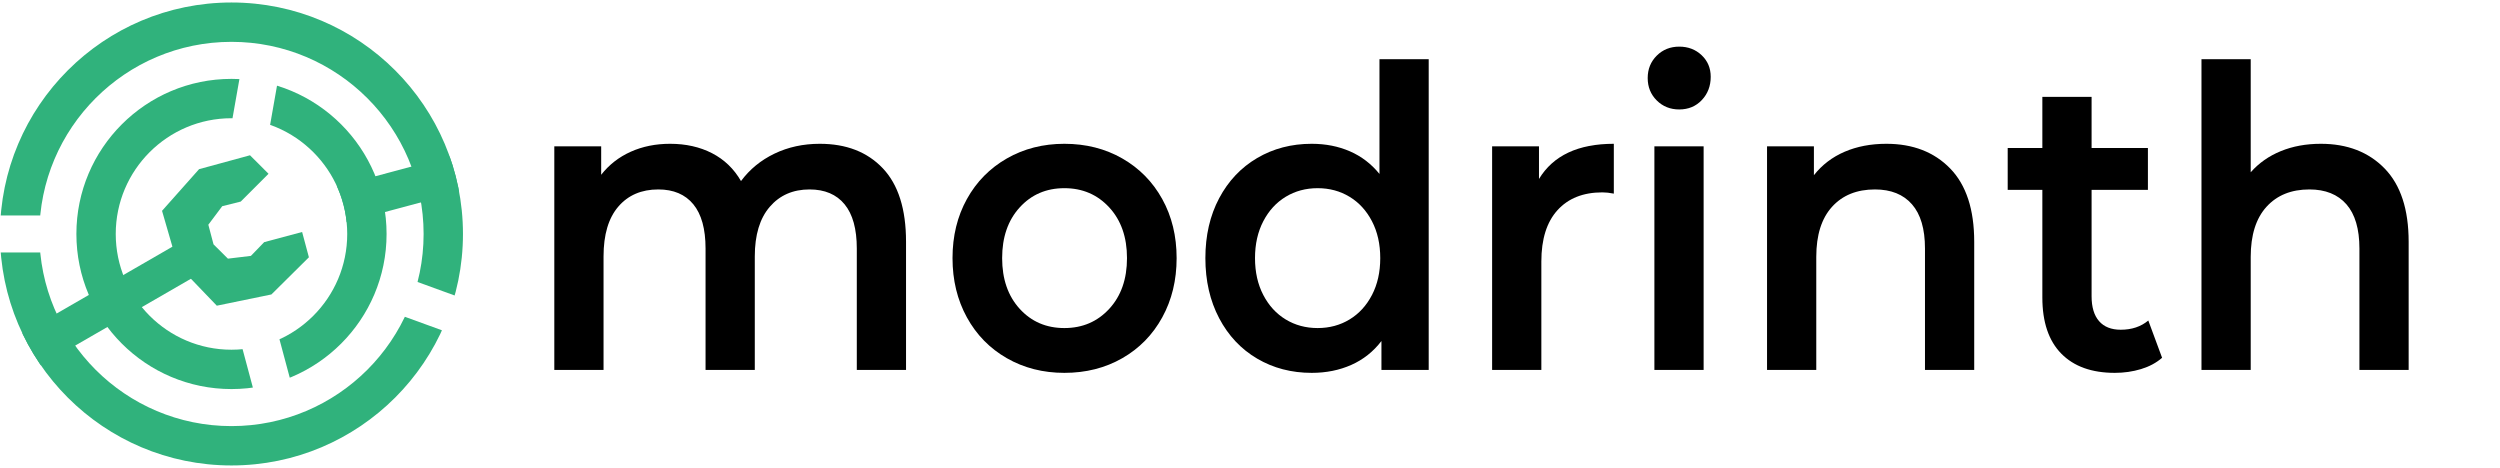
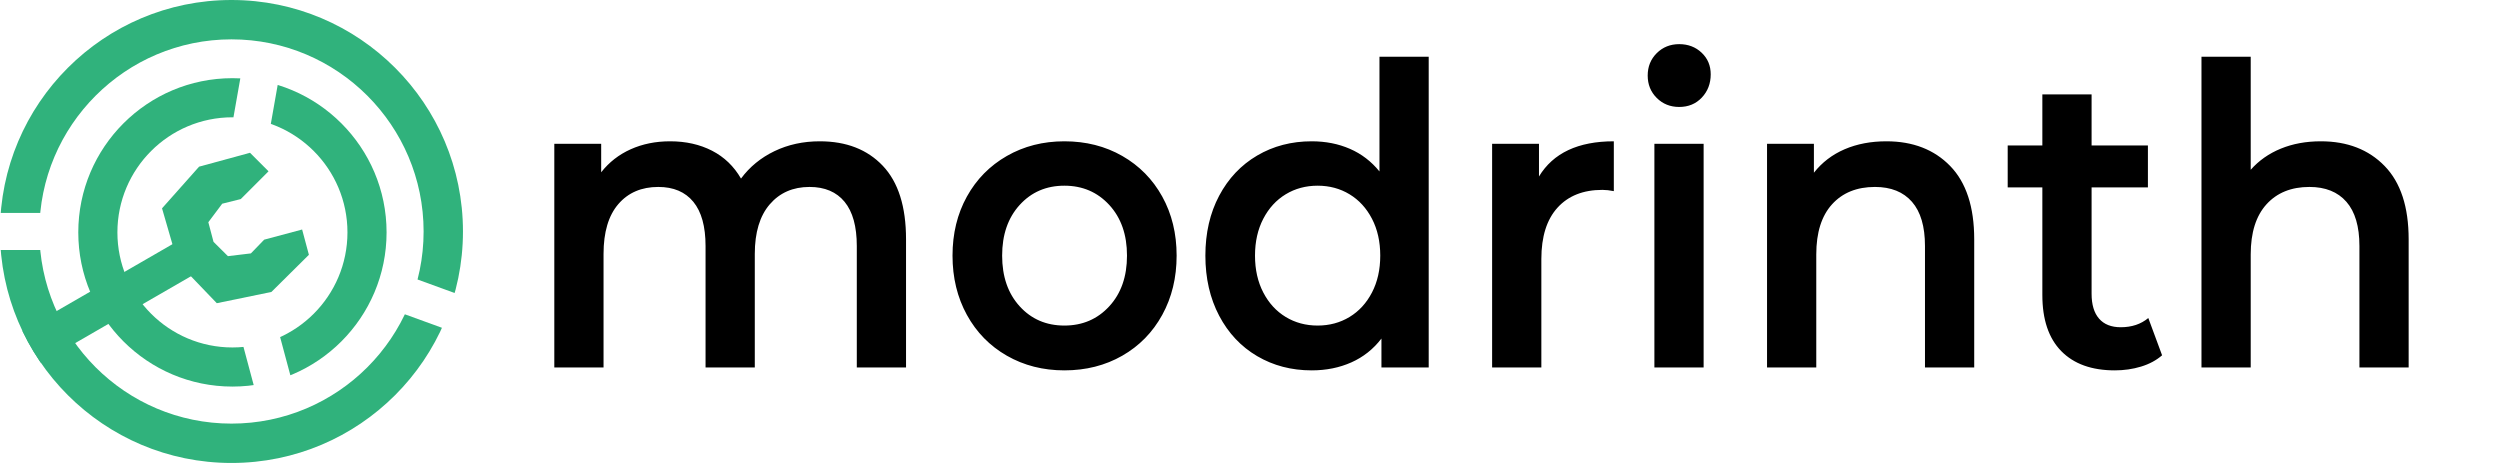
- <svg xmlns="http://www.w3.org/2000/svg" width="100%" height="100%" viewBox="0 0 540 101" version="1.1" xml:space="preserve" style="fill-rule:evenodd;clip-rule:evenodd;stroke-linejoin:round;stroke-miterlimit:1.5;">
-   <rect id="Wordmark-wordmark-light" x="0" y="0.538" width="539.95" height="100" style="fill:none;" />
-   <clipPath id="_clip1">
-     <rect x="0" y="0.538" width="539.95" height="100" />
+ <svg xmlns="http://www.w3.org/2000/svg" xml:space="preserve" fill-rule="evenodd" stroke-linejoin="round" stroke-miterlimit="1.5" clip-rule="evenodd" viewBox="0 0 540 100">
+   <path fill="none" d="M0 0h539.95v100H0z" />
+   <clipPath id="a">
+     <path d="M0 0h539.95v100H0z" />
  </clipPath>
-   <g clip-path="url(#_clip1)">
-     <g id="Wordmark">
-       <g id="Word">
-         <path d="M177.072,31.059C182.801,31.059 187.338,32.823 190.684,36.351C194.031,39.879 195.704,45.17 195.704,52.226L195.704,79.905L185.069,79.905L185.069,53.673C185.069,49.452 184.19,46.271 182.432,44.13C180.674,41.989 178.15,40.919 174.86,40.919C171.287,40.919 168.423,42.17 166.267,44.673C164.112,47.175 163.035,50.748 163.035,55.392L163.035,79.905L152.4,79.905L152.4,53.673C152.4,49.452 151.521,46.271 149.763,44.13C148.004,41.989 145.48,40.919 142.191,40.919C138.561,40.919 135.683,42.155 133.556,44.627C131.429,47.1 130.365,50.688 130.365,55.392L130.365,79.905L119.731,79.905L119.731,31.602L129.855,31.602L129.855,37.753C131.556,35.582 133.683,33.924 136.236,32.778C138.788,31.632 141.624,31.059 144.743,31.059C148.146,31.059 151.166,31.738 153.804,33.094C156.441,34.451 158.525,36.456 160.057,39.11C161.929,36.577 164.339,34.602 167.288,33.185C170.238,31.768 173.499,31.059 177.072,31.059Z" style="fill-rule:nonzero;" />
-         <path d="M229.904,80.538C225.31,80.538 221.17,79.483 217.483,77.373C213.797,75.262 210.918,72.322 208.848,68.553C206.778,64.784 205.743,60.518 205.743,55.754C205.743,50.99 206.778,46.738 208.848,42.999C210.918,39.26 213.797,36.336 217.483,34.225C221.17,32.114 225.31,31.059 229.904,31.059C234.555,31.059 238.724,32.114 242.411,34.225C246.097,36.336 248.976,39.26 251.046,42.999C253.116,46.738 254.151,50.99 254.151,55.754C254.151,60.518 253.116,64.784 251.046,68.553C248.976,72.322 246.097,75.262 242.411,77.373C238.724,79.483 234.555,80.538 229.904,80.538ZM229.904,70.86C233.818,70.86 237.051,69.473 239.603,66.699C242.155,63.925 243.431,60.276 243.431,55.754C243.431,51.231 242.155,47.582 239.603,44.808C237.051,42.034 233.818,40.647 229.904,40.647C225.991,40.647 222.772,42.034 220.248,44.808C217.724,47.582 216.462,51.231 216.462,55.754C216.462,60.276 217.724,63.925 220.248,66.699C222.772,69.473 225.991,70.86 229.904,70.86Z" style="fill-rule:nonzero;" />
-         <path d="M308.6,12.787L308.6,79.905L298.391,79.905L298.391,73.664C296.632,75.955 294.463,77.674 291.882,78.82C289.302,79.966 286.452,80.538 283.332,80.538C278.965,80.538 275.037,79.513 271.549,77.463C268.061,75.413 265.324,72.503 263.339,68.734C261.354,64.965 260.362,60.638 260.362,55.754C260.362,50.869 261.354,46.557 263.339,42.818C265.324,39.08 268.061,36.185 271.549,34.135C275.037,32.084 278.965,31.059 283.332,31.059C286.338,31.059 289.089,31.602 291.585,32.687C294.08,33.773 296.207,35.401 297.965,37.572L297.965,12.787L308.6,12.787ZM284.608,70.86C287.161,70.86 289.458,70.242 291.499,69.005C293.541,67.769 295.158,66.005 296.349,63.714C297.54,61.422 298.135,58.769 298.135,55.754C298.135,52.738 297.54,50.085 296.349,47.793C295.158,45.502 293.541,43.738 291.499,42.502C289.458,41.266 287.161,40.647 284.608,40.647C282.056,40.647 279.759,41.266 277.717,42.502C275.675,43.738 274.059,45.502 272.868,47.793C271.677,50.085 271.081,52.738 271.081,55.754C271.081,58.769 271.677,61.422 272.868,63.714C274.059,66.005 275.675,67.769 277.717,69.005C279.759,70.242 282.056,70.86 284.608,70.86Z" style="fill-rule:nonzero;" />
-         <path d="M332.421,38.657C335.484,33.592 340.872,31.059 348.586,31.059L348.586,41.823C347.678,41.642 346.856,41.552 346.118,41.552C341.978,41.552 338.745,42.833 336.42,45.396C334.094,47.959 332.932,51.653 332.932,56.477L332.932,79.905L322.297,79.905L322.297,31.602L332.421,31.602L332.421,38.657Z" style="fill-rule:nonzero;" />
-         <path d="M357.348,31.602L367.983,31.602L367.983,79.905L357.348,79.905L357.348,31.602ZM362.708,23.642C360.78,23.642 359.163,22.993 357.859,21.697C356.554,20.4 355.902,18.787 355.902,16.858C355.902,14.928 356.554,13.315 357.859,12.018C359.163,10.722 360.78,10.073 362.708,10.073C364.637,10.073 366.253,10.691 367.558,11.928C368.862,13.164 369.514,14.717 369.514,16.586C369.514,18.576 368.876,20.25 367.6,21.606C366.324,22.963 364.693,23.642 362.708,23.642Z" style="fill-rule:nonzero;" />
-         <path d="M407.458,31.059C413.187,31.059 417.781,32.838 421.241,36.396C424.7,39.954 426.43,45.231 426.43,52.226L426.43,79.905L415.796,79.905L415.796,53.673C415.796,49.452 414.86,46.271 412.988,44.13C411.117,41.989 408.451,40.919 404.991,40.919C401.078,40.919 397.986,42.17 395.718,44.673C393.449,47.175 392.315,50.778 392.315,55.482L392.315,79.905L381.68,79.905L381.68,31.602L391.804,31.602L391.804,37.843C393.563,35.612 395.774,33.924 398.44,32.778C401.106,31.632 404.112,31.059 407.458,31.059Z" style="fill-rule:nonzero;" />
-         <path d="M467.012,77.282C465.764,78.368 464.247,79.182 462.46,79.724C460.673,80.267 458.788,80.538 456.802,80.538C451.811,80.538 447.955,79.151 445.232,76.377C442.51,73.604 441.148,69.563 441.148,64.256L441.148,41.009L433.662,41.009L433.662,31.964L441.148,31.964L441.148,20.928L451.783,20.928L451.783,31.964L463.949,31.964L463.949,41.009L451.783,41.009L451.783,63.985C451.783,66.337 452.322,68.131 453.399,69.367C454.477,70.603 456.037,71.222 458.079,71.222C460.461,71.222 462.446,70.558 464.034,69.231L467.012,77.282Z" style="fill-rule:nonzero;" />
-         <path d="M501.297,31.059C507.026,31.059 511.62,32.838 515.08,36.396C518.539,39.954 520.269,45.231 520.269,52.226L520.269,79.905L509.635,79.905L509.635,53.673C509.635,49.452 508.699,46.271 506.827,44.13C504.956,41.989 502.29,40.919 498.83,40.919C494.917,40.919 491.825,42.17 489.557,44.673C487.288,47.175 486.154,50.778 486.154,55.482L486.154,79.905L475.519,79.905L475.519,12.787L486.154,12.787L486.154,37.21C487.912,35.22 490.081,33.697 492.662,32.642C495.243,31.587 498.121,31.059 501.297,31.059Z" style="fill-rule:nonzero;" />
-       </g>
-       <g id="Mark">
-         <clipPath id="_clip2">
-           <path d="M101.538,-1L-1.538,-1L-1.538,102.077L101.538,102.077L101.538,-1ZM45.94,49.823L46.017,51.606L54.984,85.069L62.949,82.935L54.219,50.355L60.114,16.924L51.993,15.492L45.94,49.823Z" />
-         </clipPath>
-         <g clip-path="url(#_clip2)">
-           <path d="M50,17.038C68.489,17.038 83.5,32.049 83.5,50.538C83.5,69.028 68.489,84.038 50,84.038C31.511,84.038 16.5,69.028 16.5,50.538C16.5,32.049 31.511,17.038 50,17.038ZM50,25.538C63.798,25.538 75,36.741 75,50.538C75,64.336 63.798,75.538 50,75.538C36.202,75.538 25,64.336 25,50.538C25,36.741 36.202,25.538 50,25.538Z" style="fill:#30b27c;" />
-         </g>
-         <clipPath id="_clip3">
-           <path d="M0,0.538L0,46.538L50,46.538L51.368,46.78L99,64.116L96.264,71.634L49.295,54.538L0,54.538L0,100.538L100,100.538L100,0.538L0,0.538Z" />
-         </clipPath>
-         <g clip-path="url(#_clip3)">
-           <path d="M50,0.538C77.596,0.538 100,22.943 100,50.538C100,78.134 77.596,100.538 50,100.538C22.404,100.538 0,78.134 0,50.538C0,22.943 22.404,0.538 50,0.538ZM50,9.038C72.904,9.038 91.5,27.634 91.5,50.538C91.5,73.443 72.904,92.038 50,92.038C27.096,92.038 8.5,73.443 8.5,50.538C8.5,27.634 27.096,9.038 50,9.038Z" style="fill:#30b27c;" />
-         </g>
-         <clipPath id="_clip4">
-           <path d="M50,0.538C77.596,0.538 100,22.943 100,50.538C100,78.134 77.596,100.538 50,100.538C22.404,100.538 -0,78.134 -0,50.538C-0,22.943 22.404,0.538 50,0.538ZM50,40.088C55.768,40.088 60.451,44.771 60.451,50.538C60.451,56.306 55.768,60.989 50,60.989C44.232,60.989 39.549,56.306 39.549,50.538C39.549,44.771 44.232,40.088 50,40.088Z" />
-         </clipPath>
-         <g clip-path="url(#_clip4)">
-           <path d="M50,50.538L5.171,76.42" style="fill:none;stroke:#30b27c;stroke-width:8px;" />
-         </g>
-         <clipPath id="_clip5">
-           <path d="M50,0.538C77.596,0.538 100,22.943 100,50.538C100,78.134 77.596,100.538 50,100.538C22.404,100.538 0,78.134 0,50.538C0,22.943 22.404,0.538 50,0.538ZM50,25.538C63.798,25.538 75,36.741 75,50.538C75,64.336 63.798,75.538 50,75.538C36.202,75.538 25,64.336 25,50.538C25,36.741 36.202,25.538 50,25.538Z" />
-         </clipPath>
-         <g clip-path="url(#_clip5)">
-           <path d="M50,50.538L100,37.141" style="fill:none;stroke:#30b27c;stroke-width:8px;" />
-         </g>
-         <path d="M37.243,53.285L35,45.538L43,36.538L54,33.538L58,37.538L52,43.538L48,44.538L45,48.538L46.12,52.779L49.232,55.869L54.196,55.271L57.062,52.306L65.258,50.11L66.722,55.574L58.624,63.601L46.83,66.029L41.243,60.213L37.243,53.285Z" style="fill:#30b27c;" />
-       </g>
+   <g clip-path="url(#a)">
+     <path fill-rule="nonzero" d="M177.072 30.521c5.729 0 10.266 1.764 13.612 5.291 3.347 3.528 5.02 8.82 5.02 15.875v27.68h-10.635V53.135c0-4.222-.879-7.403-2.637-9.543-1.758-2.141-4.282-3.212-7.572-3.212-3.573 0-6.437 1.252-8.593 3.754-2.155 2.503-3.232 6.076-3.232 10.719v24.514H152.4V53.135c0-4.222-.879-7.403-2.637-9.543-1.759-2.141-4.283-3.212-7.572-3.212-3.63 0-6.508 1.237-8.635 3.709s-3.191 6.061-3.191 10.764v24.514h-10.634V31.063h10.124v6.151c1.701-2.171 3.828-3.829 6.381-4.975 2.552-1.145 5.388-1.718 8.507-1.718 3.403 0 6.423.678 9.061 2.035 2.637 1.357 4.721 3.362 6.253 6.015 1.872-2.533 4.282-4.507 7.231-5.925 2.95-1.417 6.211-2.125 9.784-2.125ZM229.904 80c-4.594 0-8.734-1.055-12.421-3.166-3.686-2.111-6.565-5.05-8.635-8.819-2.07-3.769-3.105-8.036-3.105-12.8 0-4.764 1.035-9.015 3.105-12.754 2.07-3.739 4.949-6.664 8.635-8.774 3.687-2.111 7.827-3.166 12.421-3.166 4.651 0 8.82 1.055 12.507 3.166 3.686 2.11 6.565 5.035 8.635 8.774 2.07 3.739 3.105 7.99 3.105 12.754 0 4.764-1.035 9.031-3.105 12.8-2.07 3.769-4.949 6.708-8.635 8.819-3.687 2.111-7.856 3.166-12.507 3.166Zm0-9.679c3.914 0 7.147-1.387 9.699-4.161 2.552-2.774 3.828-6.422 3.828-10.945 0-4.523-1.276-8.171-3.828-10.945-2.552-2.774-5.785-4.161-9.699-4.161-3.913 0-7.132 1.387-9.656 4.161-2.524 2.774-3.786 6.422-3.786 10.945 0 4.523 1.262 8.171 3.786 10.945 2.524 2.774 5.743 4.161 9.656 4.161ZM308.6 12.249v67.118h-10.209v-6.242c-1.759 2.292-3.928 4.011-6.509 5.156-2.58 1.146-5.43 1.719-8.55 1.719-4.367 0-8.295-1.025-11.783-3.075-3.488-2.051-6.225-4.96-8.21-8.729-1.985-3.769-2.977-8.096-2.977-12.981s.992-9.196 2.977-12.935c1.985-3.739 4.722-6.634 8.21-8.684 3.488-2.05 7.416-3.075 11.783-3.075 3.006 0 5.757.542 8.253 1.628 2.495 1.085 4.622 2.714 6.38 4.884V12.249H308.6Zm-23.992 58.072c2.553 0 4.85-.618 6.891-1.854 2.042-1.236 3.659-3 4.85-5.292 1.191-2.291 1.786-4.945 1.786-7.96 0-3.015-.595-5.668-1.786-7.96s-2.808-4.055-4.85-5.292c-2.041-1.236-4.338-1.854-6.891-1.854-2.552 0-4.849.618-6.891 1.854-2.042 1.237-3.658 3-4.849 5.292-1.191 2.292-1.787 4.945-1.787 7.96 0 3.015.596 5.669 1.787 7.96 1.191 2.292 2.807 4.056 4.849 5.292 2.042 1.236 4.339 1.854 6.891 1.854Zm47.813-32.202c3.063-5.066 8.451-7.598 16.165-7.598v10.764c-.908-.181-1.73-.271-2.468-.271-4.14 0-7.373 1.281-9.698 3.844-2.326 2.563-3.488 6.256-3.488 11.081v23.428h-10.635V31.063h10.124v7.056Zm24.927-7.056h10.635v48.304h-10.635V31.063Zm5.36-7.96c-1.928 0-3.545-.648-4.849-1.945-1.305-1.296-1.957-2.909-1.957-4.839 0-1.93.652-3.543 1.957-4.839 1.304-1.297 2.921-1.945 4.849-1.945 1.929 0 3.545.618 4.85 1.854 1.304 1.236 1.956 2.789 1.956 4.659 0 1.99-.638 3.663-1.914 5.02-1.276 1.357-2.907 2.035-4.892 2.035Zm44.75 7.418c5.729 0 10.323 1.779 13.783 5.337 3.459 3.557 5.189 8.834 5.189 15.829v27.68h-10.634V53.135c0-4.222-.936-7.403-2.808-9.543-1.871-2.141-4.537-3.212-7.997-3.212-3.913 0-7.005 1.252-9.273 3.754-2.269 2.503-3.403 6.106-3.403 10.81v24.423H381.68V31.063h10.124v6.242c1.759-2.231 3.97-3.92 6.636-5.066 2.666-1.145 5.672-1.718 9.018-1.718Zm59.554 46.223c-1.248 1.085-2.765 1.899-4.552 2.442-1.787.543-3.672.814-5.658.814-4.991 0-8.847-1.387-11.57-4.161-2.722-2.774-4.084-6.814-4.084-12.121V40.471h-7.486v-9.046h7.486V20.39h10.635v11.035h12.166v9.046h-12.166v22.976c0 2.351.539 4.145 1.616 5.382 1.078 1.236 2.638 1.854 4.68 1.854 2.382 0 4.367-.663 5.955-1.99l2.978 8.051Zm34.285-46.223c5.729 0 10.323 1.779 13.783 5.337 3.459 3.557 5.189 8.834 5.189 15.829v27.68h-10.634V53.135c0-4.222-.936-7.403-2.808-9.543-1.871-2.141-4.537-3.212-7.997-3.212-3.913 0-7.005 1.252-9.273 3.754-2.269 2.503-3.403 6.106-3.403 10.81v24.423h-10.635V12.249h10.635v24.423c1.758-1.99 3.927-3.513 6.508-4.568 2.581-1.056 5.459-1.583 8.635-1.583Z" />
+     <clipPath id="b">
+       <path d="M101.428-1.047H-1.018v102.481h102.446V-1.047ZM46.17 49.482l.077 1.773 8.911 33.27 7.917-2.122-8.677-32.392 5.859-33.238-8.071-1.423-6.016 34.132Z" />
+     </clipPath>
+     <g clip-path="url(#b)">
+       <path fill="#30b27c" d="M50.205 16.887c18.376 0 33.295 14.924 33.295 33.306C83.5 68.576 68.581 83.5 50.205 83.5S16.91 68.576 16.91 50.193c0-18.382 14.919-33.306 33.295-33.306Zm0 8.449c13.714 0 24.846 11.139 24.846 24.857 0 13.719-11.132 24.858-24.846 24.858-13.713 0-24.845-11.139-24.845-24.858 0-13.718 11.132-24.857 24.845-24.857Z" />
    </g>
+     <clipPath id="c">
+       <path d="M0 0v46h50l1.368.241L99 63.578l-2.736 7.517L49.295 54H0v46h100V0H0Z" />
+     </clipPath>
+     <g clip-path="url(#c)">
+       <path fill="#30b27c" d="M50 0c27.596 0 50 22.404 50 50s-22.404 50-50 50S0 77.596 0 50 22.404 0 50 0Zm0 8.5c22.904 0 41.5 18.596 41.5 41.5S72.904 91.5 50 91.5 8.5 72.904 8.5 50 27.096 8.5 50 8.5Z" />
+     </g>
+     <clipPath id="d">
+       <path d="M50 0c27.596 0 50 22.404 50 50s-22.404 50-50 50S0 77.596 0 50 22.404 0 50 0Zm0 39.549c5.768 0 10.451 4.683 10.451 10.451 0 5.768-4.683 10.451-10.451 10.451-5.768 0-10.451-4.683-10.451-10.451 0-5.768 4.683-10.451 10.451-10.451Z" />
+     </clipPath>
+     <g clip-path="url(#d)">
+       <path fill="none" stroke="#30b27c" stroke-width="8" d="M50 50 5.171 75.882" />
+     </g>
+     <path fill="#30b27c" d="M37.243 52.746 35 45l8-9 11-3 4 4-6 6-4 1-3 4 1.12 4.24 3.112 3.09 4.964-.598 2.866-2.964 8.196-2.196 1.464 5.464-8.098 8.026L46.83 65.49l-5.587-5.815-4-6.929Z" />
  </g>
</svg>
